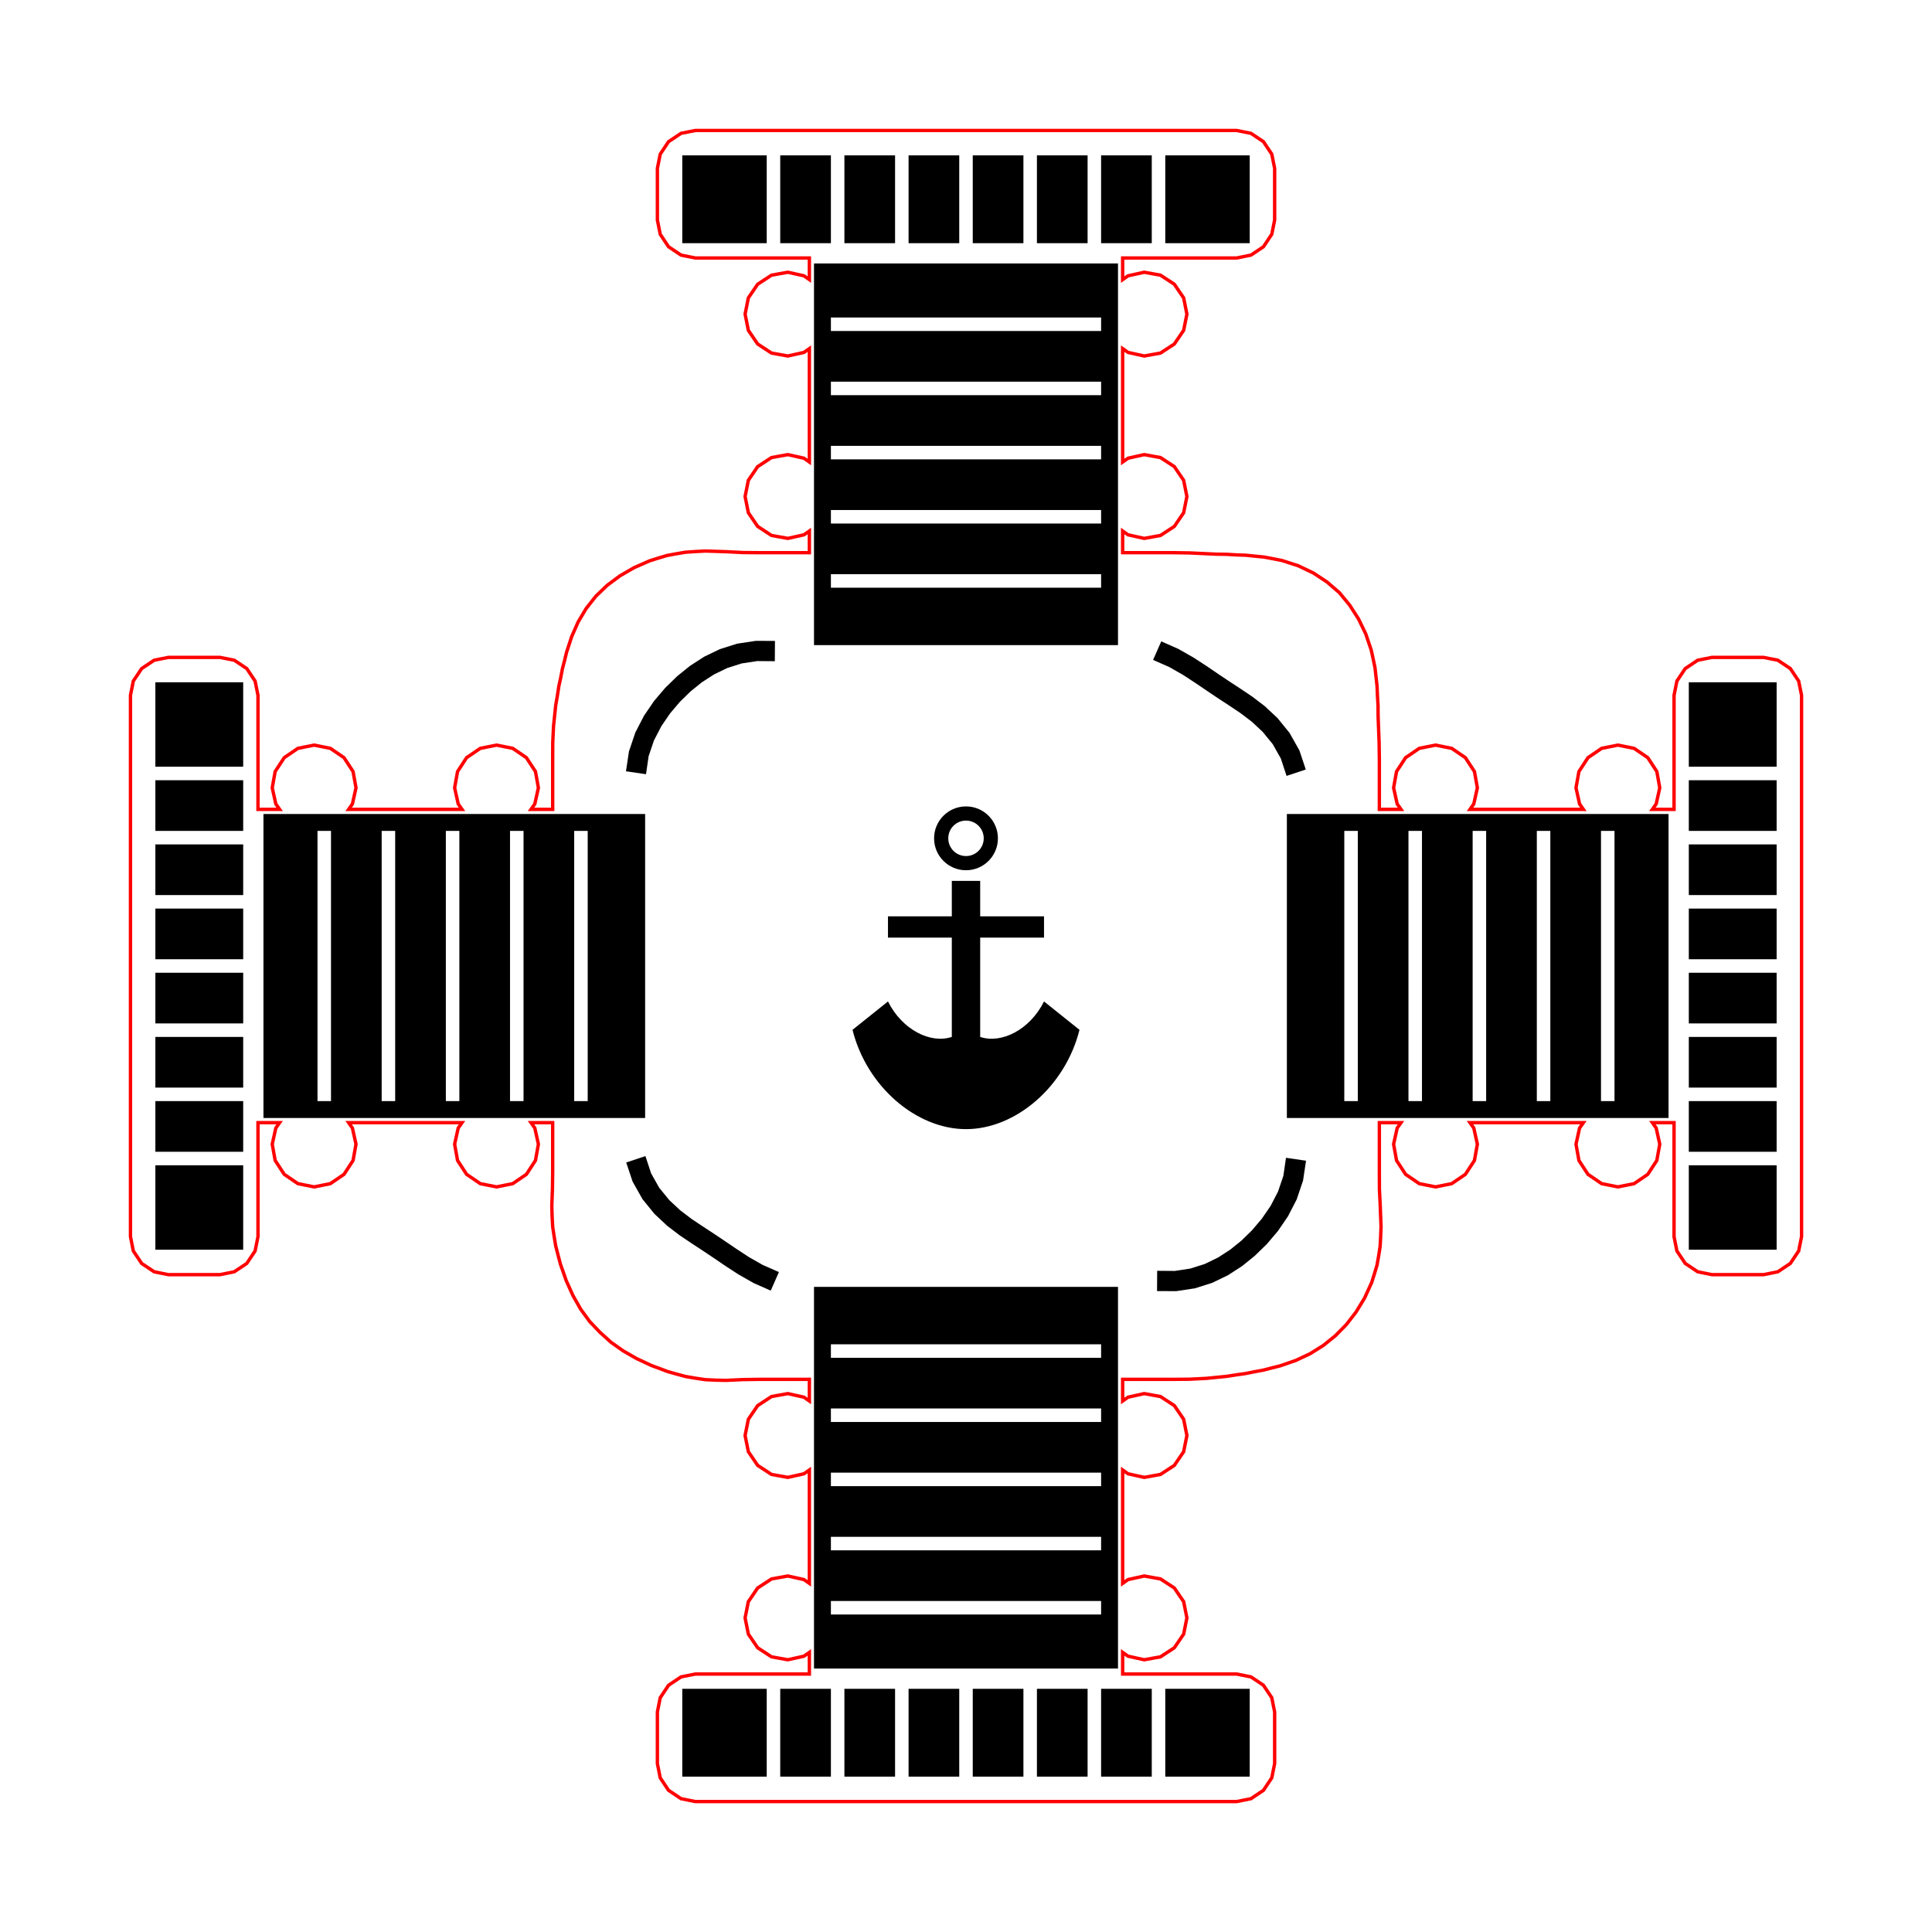
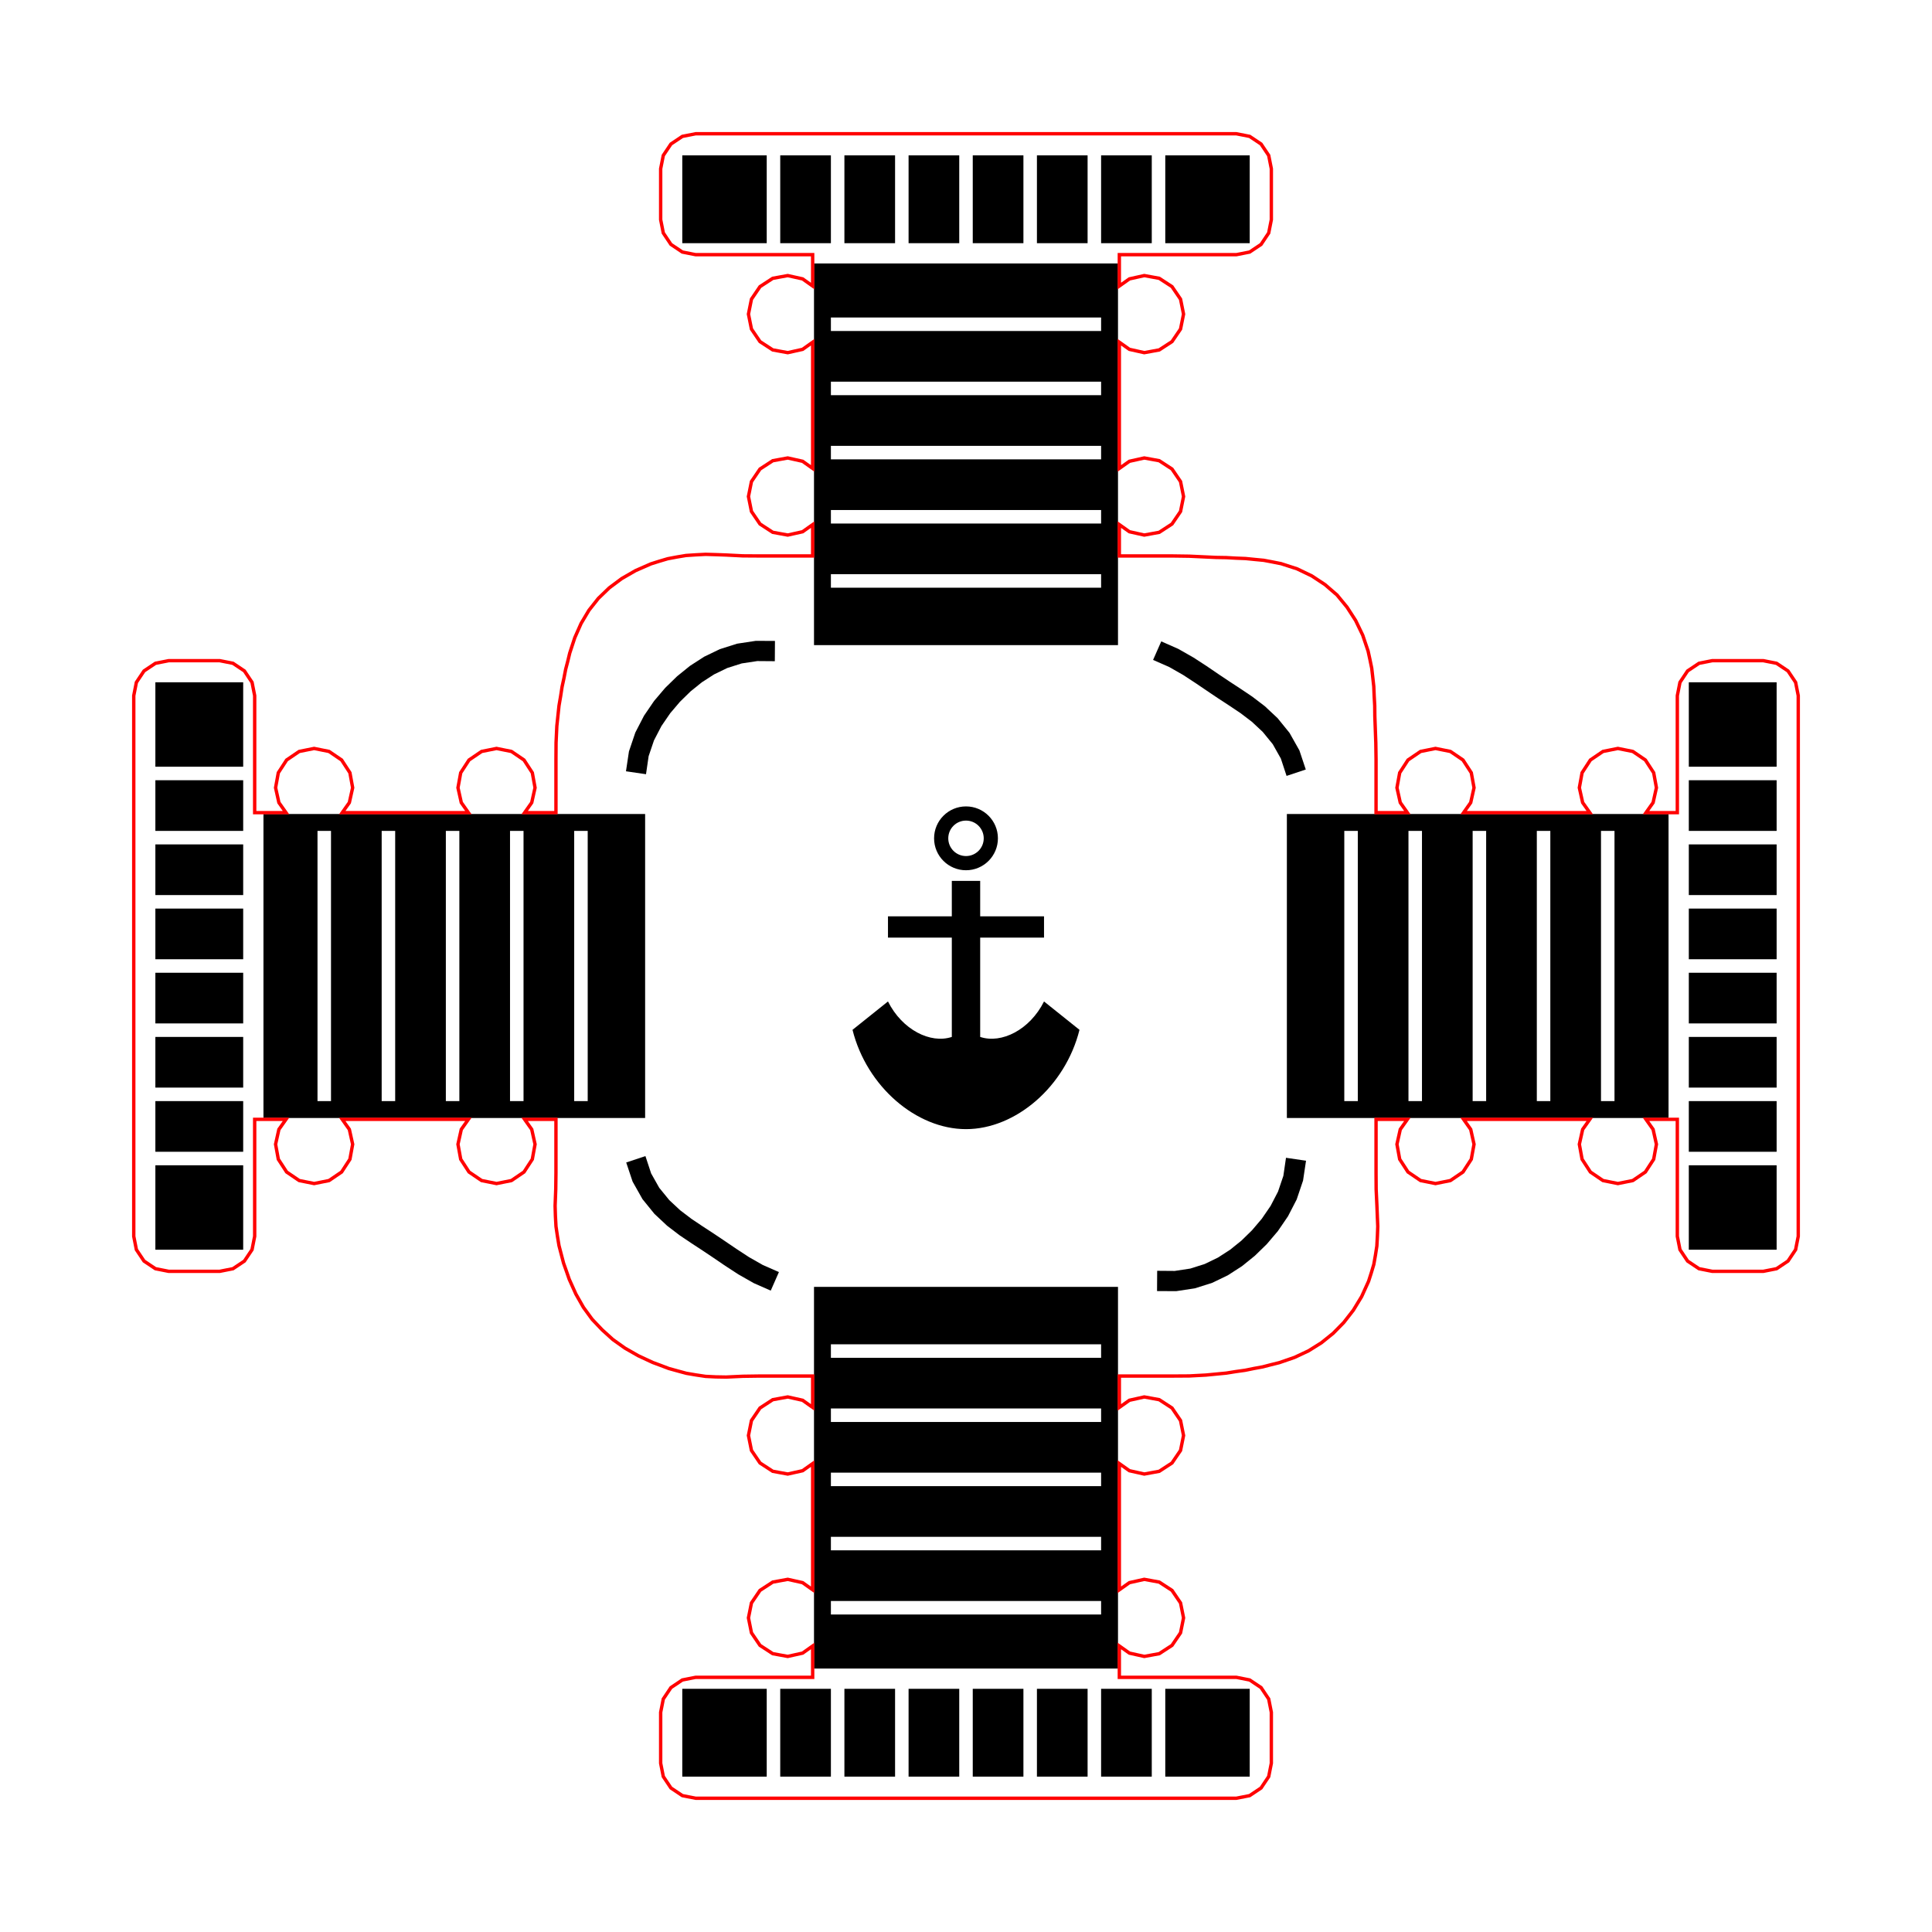
<svg xmlns="http://www.w3.org/2000/svg" width="57.2mm" height="57.2mm" viewBox="0 0 57.2 57.2">
  <g id="RASTER" class="layer-raster" fill="#000000" fill-rule="nonzero" stroke="none">
    <g class="piece" data-piece="tortuga">
      <path d="M19.126 22.922L19.204 22.387L19.362 21.921L19.582 21.497L19.843 21.116L20.133 20.775L20.445 20.47L20.78 20.2L21.141 19.967L21.533 19.777L21.959 19.642L22.421 19.572L22.94 19.576L22.944 18.976L22.379 18.973L21.824 19.057L21.312 19.219L20.848 19.443L20.428 19.714L20.047 20.022L19.694 20.366L19.366 20.752L19.067 21.19L18.81 21.687L18.621 22.247L18.533 22.835Z" />
      <path d="M34.139 19.538L34.618 19.749L35.027 19.982L35.395 20.223L35.737 20.455L36.066 20.676L36.394 20.89L36.727 21.113L37.061 21.367L37.386 21.67L37.682 22.033L37.922 22.459L38.091 22.972L38.66 22.783L38.471 22.217L38.178 21.697L37.825 21.262L37.449 20.91L37.077 20.626L36.726 20.39L36.397 20.175L36.073 19.958L35.728 19.723L35.339 19.47L34.886 19.212L34.381 18.989Z" />
      <path d="M38.074 34.278L37.996 34.813L37.838 35.279L37.618 35.703L37.357 36.084L37.067 36.425L36.755 36.73L36.42 37L36.059 37.233L35.667 37.423L35.241 37.558L34.779 37.628L34.26 37.624L34.256 38.224L34.821 38.227L35.376 38.143L35.888 37.981L36.352 37.757L36.772 37.486L37.153 37.178L37.506 36.834L37.834 36.448L38.133 36.01L38.39 35.513L38.579 34.953L38.667 34.365Z" />
      <path d="M23.061 37.662L22.582 37.451L22.173 37.218L21.805 36.977L21.463 36.745L21.134 36.524L20.806 36.31L20.473 36.087L20.139 35.833L19.814 35.53L19.518 35.167L19.278 34.741L19.109 34.228L18.54 34.417L18.729 34.983L19.022 35.503L19.375 35.938L19.751 36.29L20.123 36.574L20.474 36.81L20.803 37.025L21.127 37.242L21.472 37.477L21.861 37.73L22.314 37.988L22.819 38.211Z" />
      <path d="M24.1 19.1L33.1 19.1L33.1 7.8L24.1 7.8ZM24.6 17.4L24.6 17L32.6 17L32.6 17.4L24.6 17.4ZM24.6 15.5L24.6 15.1L32.6 15.1L32.6 15.5L24.6 15.5ZM24.6 13.6L24.6 13.2L32.6 13.2L32.6 13.6L24.6 13.6ZM24.6 11.7L24.6 11.3L32.6 11.3L32.6 11.7L24.6 11.7ZM24.6 9.8L24.6 9.4L32.6 9.4L32.6 9.8L24.6 9.8Z" />
      <path d="M20.2 7.2L37 7.2L37 4.6L20.2 4.6ZM22.7 7.2L22.7 4.6L23.1 4.6L23.1 7.2L22.7 7.2ZM24.6 7.2L24.6 4.6L25 4.6L25 7.2L24.6 7.2ZM26.5 7.2L26.5 4.6L26.9 4.6L26.9 7.2L26.5 7.2ZM28.4 7.2L28.4 4.6L28.8 4.6L28.8 7.2L28.4 7.2ZM30.3 7.2L30.3 4.6L30.7 4.6L30.7 7.2L30.3 7.2ZM32.2 7.2L32.2 4.6L32.6 4.6L32.6 7.2L32.2 7.2ZM34.1 7.2L34.1 4.6L34.5 4.6L34.5 7.2L34.1 7.2Z" />
      <path d="M38.1 24.1L38.1 33.1L49.4 33.1L49.4 24.1ZM39.8 24.6L40.2 24.6L40.2 32.6L39.8 32.6L39.8 24.6ZM41.7 24.6L42.1 24.6L42.1 32.6L41.7 32.6L41.7 24.6ZM43.6 24.6L44 24.6L44 32.6L43.6 32.6L43.6 24.6ZM45.5 24.6L45.9 24.6L45.9 32.6L45.5 32.6L45.5 24.6ZM47.4 24.6L47.8 24.6L47.8 32.6L47.4 32.6L47.4 24.6Z" />
      <path d="M50 20.2L50 37L52.6 37L52.6 20.2ZM50 22.7L52.6 22.7L52.6 23.1L50 23.1L50 22.7ZM50 24.6L52.6 24.6L52.6 25L50 25L50 24.6ZM50 26.5L52.6 26.5L52.6 26.9L50 26.9L50 26.5ZM50 28.4L52.6 28.4L52.6 28.8L50 28.8L50 28.4ZM50 30.3L52.6 30.3L52.6 30.7L50 30.7L50 30.3ZM50 32.2L52.6 32.2L52.6 32.6L50 32.6L50 32.2ZM50 34.1L52.6 34.1L52.6 34.5L50 34.5L50 34.1Z" />
      <path d="M33.1 38.1L24.1 38.1L24.1 49.4L33.1 49.4ZM32.6 39.8L32.6 40.2L24.6 40.2L24.6 39.8L32.6 39.8ZM32.6 41.7L32.6 42.1L24.6 42.1L24.6 41.7L32.6 41.7ZM32.6 43.6L32.6 44L24.6 44L24.6 43.6L32.6 43.6ZM32.6 45.5L32.6 45.9L24.6 45.9L24.6 45.5L32.6 45.5ZM32.6 47.4L32.6 47.8L24.6 47.8L24.6 47.4L32.6 47.4Z" />
      <path d="M37 50L20.2 50L20.2 52.6L37 52.6ZM34.5 50L34.5 52.6L34.1 52.6L34.1 50L34.5 50ZM32.6 50L32.6 52.6L32.2 52.6L32.2 50L32.6 50ZM30.7 50L30.7 52.6L30.3 52.6L30.3 50L30.7 50ZM28.8 50L28.8 52.6L28.4 52.6L28.4 50L28.8 50ZM26.9 50L26.9 52.6L26.5 52.6L26.5 50L26.9 50ZM25 50L25 52.6L24.6 52.6L24.6 50L25 50ZM23.1 50L23.1 52.6L22.7 52.6L22.7 50L23.1 50Z" />
      <path d="M19.1 33.1L19.1 24.1L7.8 24.1L7.8 33.1ZM17.4 32.6L17 32.6L17 24.6L17.4 24.6L17.4 32.6ZM15.5 32.6L15.1 32.6L15.1 24.6L15.5 24.6L15.5 32.6ZM13.6 32.6L13.2 32.6L13.2 24.6L13.6 24.6L13.6 32.6ZM11.7 32.6L11.3 32.6L11.3 24.6L11.7 24.6L11.7 32.6ZM9.8 32.6L9.4 32.6L9.4 24.6L9.8 24.6L9.8 32.6Z" />
      <path d="M7.2 37L7.2 20.2L4.6 20.2L4.6 37ZM7.2 34.5L4.6 34.5L4.6 34.1L7.2 34.1L7.2 34.5ZM7.2 32.6L4.6 32.6L4.6 32.2L7.2 32.2L7.2 32.6ZM7.2 30.7L4.6 30.7L4.6 30.3L7.2 30.3L7.2 30.7ZM7.2 28.8L4.6 28.8L4.6 28.4L7.2 28.4L7.2 28.8ZM7.2 26.9L4.6 26.9L4.6 26.5L7.2 26.5L7.2 26.9ZM7.2 25L4.6 25L4.6 24.6L7.2 24.6L7.2 25ZM7.2 23.1L4.6 23.1L4.6 22.7L7.2 22.7L7.2 23.1Z" />
      <path d="M29.545 24.82A0.945 0.945 0 1 1 27.655 24.82A0.945 0.945 0 1 1 29.545 24.82ZM29.125 24.82A0.525 0.525 0 1 0 28.075 24.82A0.525 0.525 0 1 0 29.125 24.82Z" />
      <path d="M28.18 26.08L29.02 26.08L29.02 27.13L30.91 27.13L30.91 27.76L29.02 27.76L29.02 30.7C29.65 30.91 30.49 30.49 30.91 29.65L31.96 30.49C31.54 32.17 30.07 33.43 28.6 33.43C27.13 33.43 25.66 32.17 25.24 30.49L26.29 29.65C26.71 30.49 27.55 30.91 28.18 30.7L28.18 27.76L26.29 27.76L26.29 27.13L28.18 27.13Z" />
    </g>
  </g>
  <g id="CUT" class="layer-cut" fill="none" stroke="#ff0000" stroke-width="0.1">
    <g class="piece" data-piece="tortuga">
-       <path d="M53.253 20.164L53.338 20.586L53.338 36.614L53.253 37.036L53.006 37.406L52.636 37.653L52.214 37.738L50.686 37.738L50.264 37.653L49.894 37.406L49.647 37.036L49.563 36.614L49.563 33.238L48.921 33.238L49.034 33.398L49.14 33.876L49.053 34.358L48.785 34.768L48.38 35.044L47.9 35.14L47.42 35.044L47.015 34.768L46.747 34.358L46.66 33.876L46.766 33.398L46.879 33.238L43.521 33.238L43.634 33.398L43.74 33.876L43.653 34.358L43.385 34.768L42.98 35.044L42.5 35.14L42.02 35.044L41.615 34.768L41.347 34.358L41.26 33.876L41.366 33.398L41.479 33.238L40.838 33.238L40.838 33.741L40.838 34.231L40.838 34.72L40.84 35.207L40.864 35.694L40.875 35.999L40.888 36.31L40.877 36.604L40.861 36.901L40.818 37.179L40.769 37.456L40.692 37.713L40.611 37.97L40.4 38.432L40.147 38.847L39.859 39.218L39.536 39.546L39.181 39.833L38.789 40.078L38.361 40.279L37.898 40.439L37.652 40.5L37.407 40.564L37.144 40.612L36.882 40.665L36.6 40.705L36.318 40.749L36.015 40.779L35.71 40.809L35.214 40.834L34.721 40.838L34.231 40.838L33.741 40.838L33.238 40.838L33.238 41.479L33.398 41.366L33.876 41.26L34.358 41.347L34.768 41.615L35.044 42.02L35.14 42.5L35.044 42.98L34.768 43.385L34.358 43.653L33.876 43.74L33.398 43.634L33.238 43.521L33.238 46.879L33.398 46.766L33.876 46.66L34.358 46.747L34.768 47.015L35.044 47.42L35.14 47.9L35.044 48.38L34.768 48.785L34.358 49.053L33.876 49.14L33.398 49.034L33.238 48.921L33.238 49.563L36.614 49.563L37.036 49.647L37.406 49.894L37.653 50.264L37.738 50.686L37.738 52.214L37.653 52.636L37.406 53.006L37.036 53.253L36.614 53.338L20.586 53.338L20.164 53.253L19.794 53.006L19.547 52.636L19.463 52.214L19.463 50.686L19.547 50.264L19.794 49.894L20.164 49.647L20.586 49.563L23.963 49.563L23.963 48.921L23.802 49.034L23.324 49.14L22.842 49.053L22.432 48.785L22.156 48.38L22.06 47.9L22.156 47.42L22.432 47.015L22.842 46.747L23.324 46.66L23.802 46.766L23.963 46.879L23.963 43.521L23.802 43.634L23.324 43.74L22.842 43.653L22.432 43.385L22.156 42.98L22.06 42.5L22.156 42.02L22.432 41.615L22.842 41.347L23.324 41.26L23.802 41.366L23.963 41.479L23.963 40.838L23.459 40.838L22.969 40.838L22.48 40.838L21.994 40.845L21.502 40.868L21.192 40.862L20.879 40.847L20.588 40.803L20.299 40.754L20.032 40.682L19.769 40.608L19.527 40.517L19.29 40.429L18.85 40.224L18.45 39.995L18.085 39.736L17.76 39.442L17.457 39.124L17.191 38.759L16.962 38.355L16.762 37.911L16.679 37.671L16.593 37.429L16.524 37.165L16.455 36.899L16.407 36.611L16.363 36.321L16.346 36.009L16.337 35.7L16.356 35.207L16.363 34.72L16.363 34.231L16.363 33.741L16.363 33.238L15.721 33.238L15.834 33.398L15.94 33.876L15.853 34.358L15.585 34.768L15.18 35.044L14.7 35.14L14.22 35.044L13.815 34.768L13.547 34.358L13.46 33.876L13.566 33.398L13.679 33.238L10.321 33.238L10.434 33.398L10.54 33.876L10.453 34.358L10.185 34.768L9.78 35.044L9.3 35.14L8.82 35.044L8.415 34.768L8.147 34.358L8.06 33.876L8.166 33.398L8.279 33.238L7.638 33.238L7.638 36.614L7.553 37.036L7.306 37.406L6.936 37.653L6.514 37.738L4.986 37.738L4.564 37.653L4.194 37.406L3.947 37.036L3.863 36.614L3.863 20.586L3.947 20.164L4.194 19.794L4.564 19.547L4.986 19.463L6.514 19.463L6.936 19.547L7.306 19.794L7.553 20.164L7.638 20.586L7.638 23.963L8.279 23.963L8.166 23.802L8.06 23.324L8.147 22.842L8.415 22.432L8.82 22.156L9.3 22.06L9.78 22.156L10.185 22.432L10.453 22.842L10.54 23.324L10.434 23.802L10.321 23.963L13.679 23.963L13.566 23.802L13.46 23.324L13.547 22.842L13.815 22.432L14.22 22.156L14.7 22.06L15.18 22.156L15.585 22.432L15.853 22.842L15.94 23.324L15.834 23.802L15.721 23.963L16.363 23.963L16.363 23.459L16.363 22.969L16.363 22.479L16.365 21.986L16.389 21.49L16.421 21.184L16.453 20.88L16.502 20.598L16.545 20.318L16.602 20.057L16.652 19.796L16.716 19.553L16.775 19.308L16.927 18.844L17.118 18.412L17.356 18.013L17.642 17.651L17.976 17.33L18.354 17.049L18.774 16.806L19.236 16.603L19.491 16.523L19.746 16.447L20.023 16.395L20.299 16.349L20.595 16.329L20.889 16.314L21.2 16.324L21.505 16.334L21.994 16.359L22.48 16.363L22.969 16.363L23.459 16.363L23.963 16.363L23.963 15.721L23.802 15.834L23.324 15.94L22.842 15.853L22.432 15.585L22.156 15.18L22.06 14.7L22.156 14.22L22.432 13.815L22.842 13.547L23.324 13.46L23.802 13.566L23.963 13.679L23.963 10.321L23.802 10.434L23.324 10.54L22.842 10.453L22.432 10.185L22.156 9.78L22.06 9.3L22.156 8.82L22.432 8.415L22.842 8.147L23.324 8.06L23.802 8.166L23.963 8.279L23.963 7.638L20.586 7.638L20.164 7.553L19.794 7.306L19.547 6.936L19.463 6.514L19.463 4.986L19.547 4.564L19.794 4.194L20.164 3.947L20.586 3.863L36.614 3.863L37.036 3.947L37.406 4.194L37.653 4.564L37.738 4.986L37.738 6.514L37.653 6.936L37.406 7.306L37.036 7.553L36.614 7.638L33.238 7.638L33.238 8.279L33.398 8.166L33.876 8.06L34.358 8.147L34.768 8.415L35.044 8.82L35.14 9.3L35.044 9.78L34.768 10.185L34.358 10.453L33.876 10.54L33.398 10.434L33.238 10.321L33.238 13.679L33.398 13.566L33.876 13.46L34.358 13.547L34.768 13.815L35.044 14.22L35.14 14.7L35.044 15.18L34.768 15.585L34.358 15.853L33.876 15.94L33.398 15.834L33.238 15.721L33.238 16.363L33.741 16.363L34.231 16.363L34.722 16.363L35.215 16.37L35.706 16.393L36.006 16.407L36.309 16.411L36.593 16.428L36.882 16.438L37.154 16.466L37.429 16.493L37.688 16.542L37.952 16.594L38.438 16.751L38.885 16.965L39.29 17.232L39.655 17.547L39.96 17.918L40.221 18.324L40.435 18.767L40.598 19.248L40.655 19.51L40.709 19.768L40.74 20.044L40.77 20.316L40.782 20.605L40.799 20.891L40.801 21.195L40.812 21.495L40.831 21.986L40.838 22.478L40.838 22.969L40.838 23.459L40.838 23.963L41.479 23.963L41.366 23.802L41.26 23.324L41.347 22.842L41.615 22.432L42.02 22.156L42.5 22.06L42.98 22.156L43.385 22.432L43.653 22.842L43.74 23.324L43.634 23.802L43.521 23.963L46.879 23.963L46.766 23.802L46.66 23.324L46.747 22.842L47.015 22.432L47.42 22.156L47.9 22.06L48.38 22.156L48.785 22.432L49.053 22.842L49.14 23.324L49.034 23.802L48.921 23.963L49.563 23.963L49.563 20.586L49.647 20.164L49.894 19.794L50.264 19.547L50.686 19.463L52.214 19.463L52.636 19.547L53.006 19.794Z" />
+       <path d="M53.162 20.202L53.24 20.596L53.24 36.604L53.162 36.998L52.936 37.336L52.598 37.562L52.204 37.64L50.696 37.64L50.302 37.562L49.964 37.336L49.738 36.998L49.66 36.604L49.66 33.14L48.732 33.14L48.943 33.438L49.041 33.878L48.96 34.321L48.714 34.699L48.342 34.952L47.9 35.041L47.458 34.952L47.086 34.699L46.84 34.321L46.759 33.878L46.857 33.438L47.068 33.14L43.332 33.14L43.543 33.438L43.641 33.878L43.56 34.321L43.314 34.699L42.942 34.952L42.5 35.041L42.058 34.952L41.686 34.699L41.44 34.321L41.359 33.878L41.457 33.438L41.668 33.14L40.74 33.14L40.74 33.741L40.74 34.231L40.74 34.721L40.743 35.209L40.766 35.699L40.778 36.003L40.791 36.31L40.78 36.6L40.764 36.891L40.722 37.162L40.674 37.434L40.599 37.685L40.519 37.935L40.314 38.386L40.067 38.792L39.785 39.154L39.471 39.474L39.124 39.754L38.742 39.993L38.325 40.189L37.871 40.345L37.628 40.405L37.386 40.468L37.125 40.516L36.865 40.569L36.586 40.608L36.306 40.653L36.005 40.682L35.703 40.711L35.212 40.737L34.721 40.74L34.231 40.74L33.741 40.74L33.14 40.74L33.14 41.668L33.438 41.457L33.878 41.359L34.321 41.44L34.699 41.686L34.952 42.058L35.041 42.5L34.952 42.942L34.699 43.314L34.321 43.56L33.878 43.641L33.438 43.543L33.14 43.332L33.14 47.068L33.438 46.857L33.878 46.759L34.321 46.84L34.699 47.086L34.952 47.458L35.041 47.9L34.952 48.342L34.699 48.714L34.321 48.96L33.878 49.041L33.438 48.943L33.14 48.732L33.14 49.66L36.604 49.66L36.998 49.738L37.336 49.964L37.562 50.302L37.64 50.696L37.64 52.204L37.562 52.598L37.336 52.936L36.998 53.162L36.604 53.24L20.596 53.24L20.202 53.162L19.864 52.936L19.638 52.598L19.56 52.204L19.56 50.696L19.638 50.302L19.864 49.964L20.202 49.738L20.596 49.66L24.06 49.66L24.06 48.732L23.762 48.943L23.322 49.041L22.879 48.96L22.501 48.714L22.248 48.342L22.159 47.9L22.248 47.458L22.501 47.086L22.879 46.84L23.322 46.759L23.762 46.857L24.06 47.068L24.06 43.332L23.762 43.543L23.322 43.641L22.879 43.56L22.501 43.314L22.248 42.942L22.159 42.5L22.248 42.058L22.501 41.686L22.879 41.44L23.322 41.359L23.762 41.457L24.06 41.668L24.06 40.74L23.459 40.74L22.969 40.74L22.48 40.74L21.991 40.747L21.5 40.77L21.195 40.765L20.889 40.75L20.603 40.707L20.32 40.659L20.058 40.588L19.799 40.516L19.562 40.426L19.327 40.339L18.895 40.138L18.502 39.913L18.146 39.66L17.828 39.372L17.532 39.061L17.273 38.706L17.049 38.311L16.853 37.875L16.771 37.639L16.686 37.4L16.618 37.14L16.55 36.879L16.503 36.596L16.461 36.311L16.444 36.005L16.435 35.7L16.454 35.209L16.46 34.72L16.46 34.231L16.46 33.741L16.46 33.14L15.532 33.14L15.743 33.438L15.841 33.878L15.76 34.321L15.514 34.699L15.142 34.952L14.7 35.041L14.258 34.952L13.886 34.699L13.64 34.321L13.559 33.878L13.657 33.438L13.868 33.14L10.132 33.14L10.343 33.438L10.441 33.878L10.36 34.321L10.114 34.699L9.742 34.952L9.3 35.041L8.858 34.952L8.486 34.699L8.24 34.321L8.159 33.878L8.257 33.438L8.468 33.14L7.54 33.14L7.54 36.604L7.462 36.998L7.236 37.336L6.898 37.562L6.504 37.64L4.996 37.64L4.602 37.562L4.264 37.336L4.038 36.998L3.96 36.604L3.96 20.596L4.038 20.202L4.264 19.864L4.602 19.638L4.996 19.56L6.504 19.56L6.898 19.638L7.236 19.864L7.462 20.202L7.54 20.596L7.54 24.06L8.468 24.06L8.257 23.762L8.159 23.322L8.24 22.879L8.486 22.501L8.858 22.248L9.3 22.159L9.742 22.248L10.114 22.501L10.36 22.879L10.441 23.322L10.343 23.762L10.132 24.06L13.868 24.06L13.657 23.762L13.559 23.322L13.64 22.879L13.886 22.501L14.258 22.248L14.7 22.159L15.142 22.248L15.514 22.501L15.76 22.879L15.841 23.322L15.743 23.762L15.532 24.06L16.46 24.06L16.46 23.459L16.46 22.969L16.46 22.479L16.463 21.989L16.486 21.497L16.518 21.195L16.55 20.894L16.598 20.614L16.641 20.335L16.697 20.077L16.747 19.817L16.81 19.576L16.868 19.335L17.018 18.879L17.205 18.457L17.436 18.069L17.714 17.717L18.039 17.404L18.407 17.13L18.818 16.893L19.27 16.695L19.52 16.616L19.769 16.542L20.04 16.491L20.31 16.446L20.6 16.427L20.89 16.412L21.197 16.421L21.501 16.432L21.991 16.457L22.479 16.46L22.969 16.46L23.459 16.46L24.06 16.46L24.06 15.532L23.762 15.743L23.322 15.841L22.879 15.76L22.501 15.514L22.248 15.142L22.159 14.7L22.248 14.258L22.501 13.886L22.879 13.64L23.322 13.559L23.762 13.657L24.06 13.868L24.06 10.132L23.762 10.343L23.322 10.441L22.879 10.36L22.501 10.114L22.248 9.742L22.159 9.3L22.248 8.858L22.501 8.486L22.879 8.24L23.322 8.159L23.762 8.257L24.06 8.468L24.06 7.54L20.596 7.54L20.202 7.462L19.864 7.236L19.638 6.898L19.56 6.504L19.56 4.996L19.638 4.602L19.864 4.264L20.202 4.038L20.596 3.96L36.604 3.96L36.998 4.038L37.336 4.264L37.562 4.602L37.64 4.996L37.64 6.504L37.562 6.898L37.336 7.236L36.998 7.462L36.604 7.54L33.14 7.54L33.14 8.468L33.438 8.257L33.878 8.159L34.321 8.24L34.699 8.486L34.952 8.858L35.041 9.3L34.952 9.742L34.699 10.114L34.321 10.36L33.878 10.441L33.438 10.343L33.14 10.132L33.14 13.868L33.438 13.657L33.878 13.559L34.321 13.64L34.699 13.886L34.952 14.258L35.041 14.7L34.952 15.142L34.699 15.514L34.321 15.76L33.878 15.841L33.438 15.743L33.14 15.532L33.14 16.46L33.741 16.46L34.231 16.46L34.721 16.46L35.212 16.467L35.701 16.49L36.003 16.504L36.305 16.509L36.589 16.525L36.875 16.536L37.144 16.563L37.416 16.589L37.67 16.637L37.928 16.688L38.401 16.841L38.837 17.05L39.231 17.31L39.585 17.616L39.881 17.976L40.136 18.371L40.345 18.804L40.504 19.274L40.56 19.53L40.612 19.783L40.643 20.054L40.673 20.323L40.685 20.61L40.701 20.894L40.704 21.197L40.715 21.499L40.733 21.989L40.74 22.479L40.74 22.969L40.74 23.459L40.74 24.06L41.668 24.06L41.457 23.762L41.359 23.322L41.44 22.879L41.686 22.501L42.058 22.248L42.5 22.159L42.942 22.248L43.314 22.501L43.56 22.879L43.641 23.322L43.543 23.762L43.332 24.06L47.068 24.06L46.857 23.762L46.759 23.322L46.84 22.879L47.086 22.501L47.458 22.248L47.9 22.159L48.342 22.248L48.714 22.501L48.96 22.879L49.041 23.322L48.943 23.762L48.732 24.06L49.66 24.06L49.66 20.596L49.738 20.202L49.964 19.864L50.302 19.638L50.696 19.56L52.204 19.56L52.598 19.638L52.936 19.864Z" />
    </g>
  </g>
</svg>
